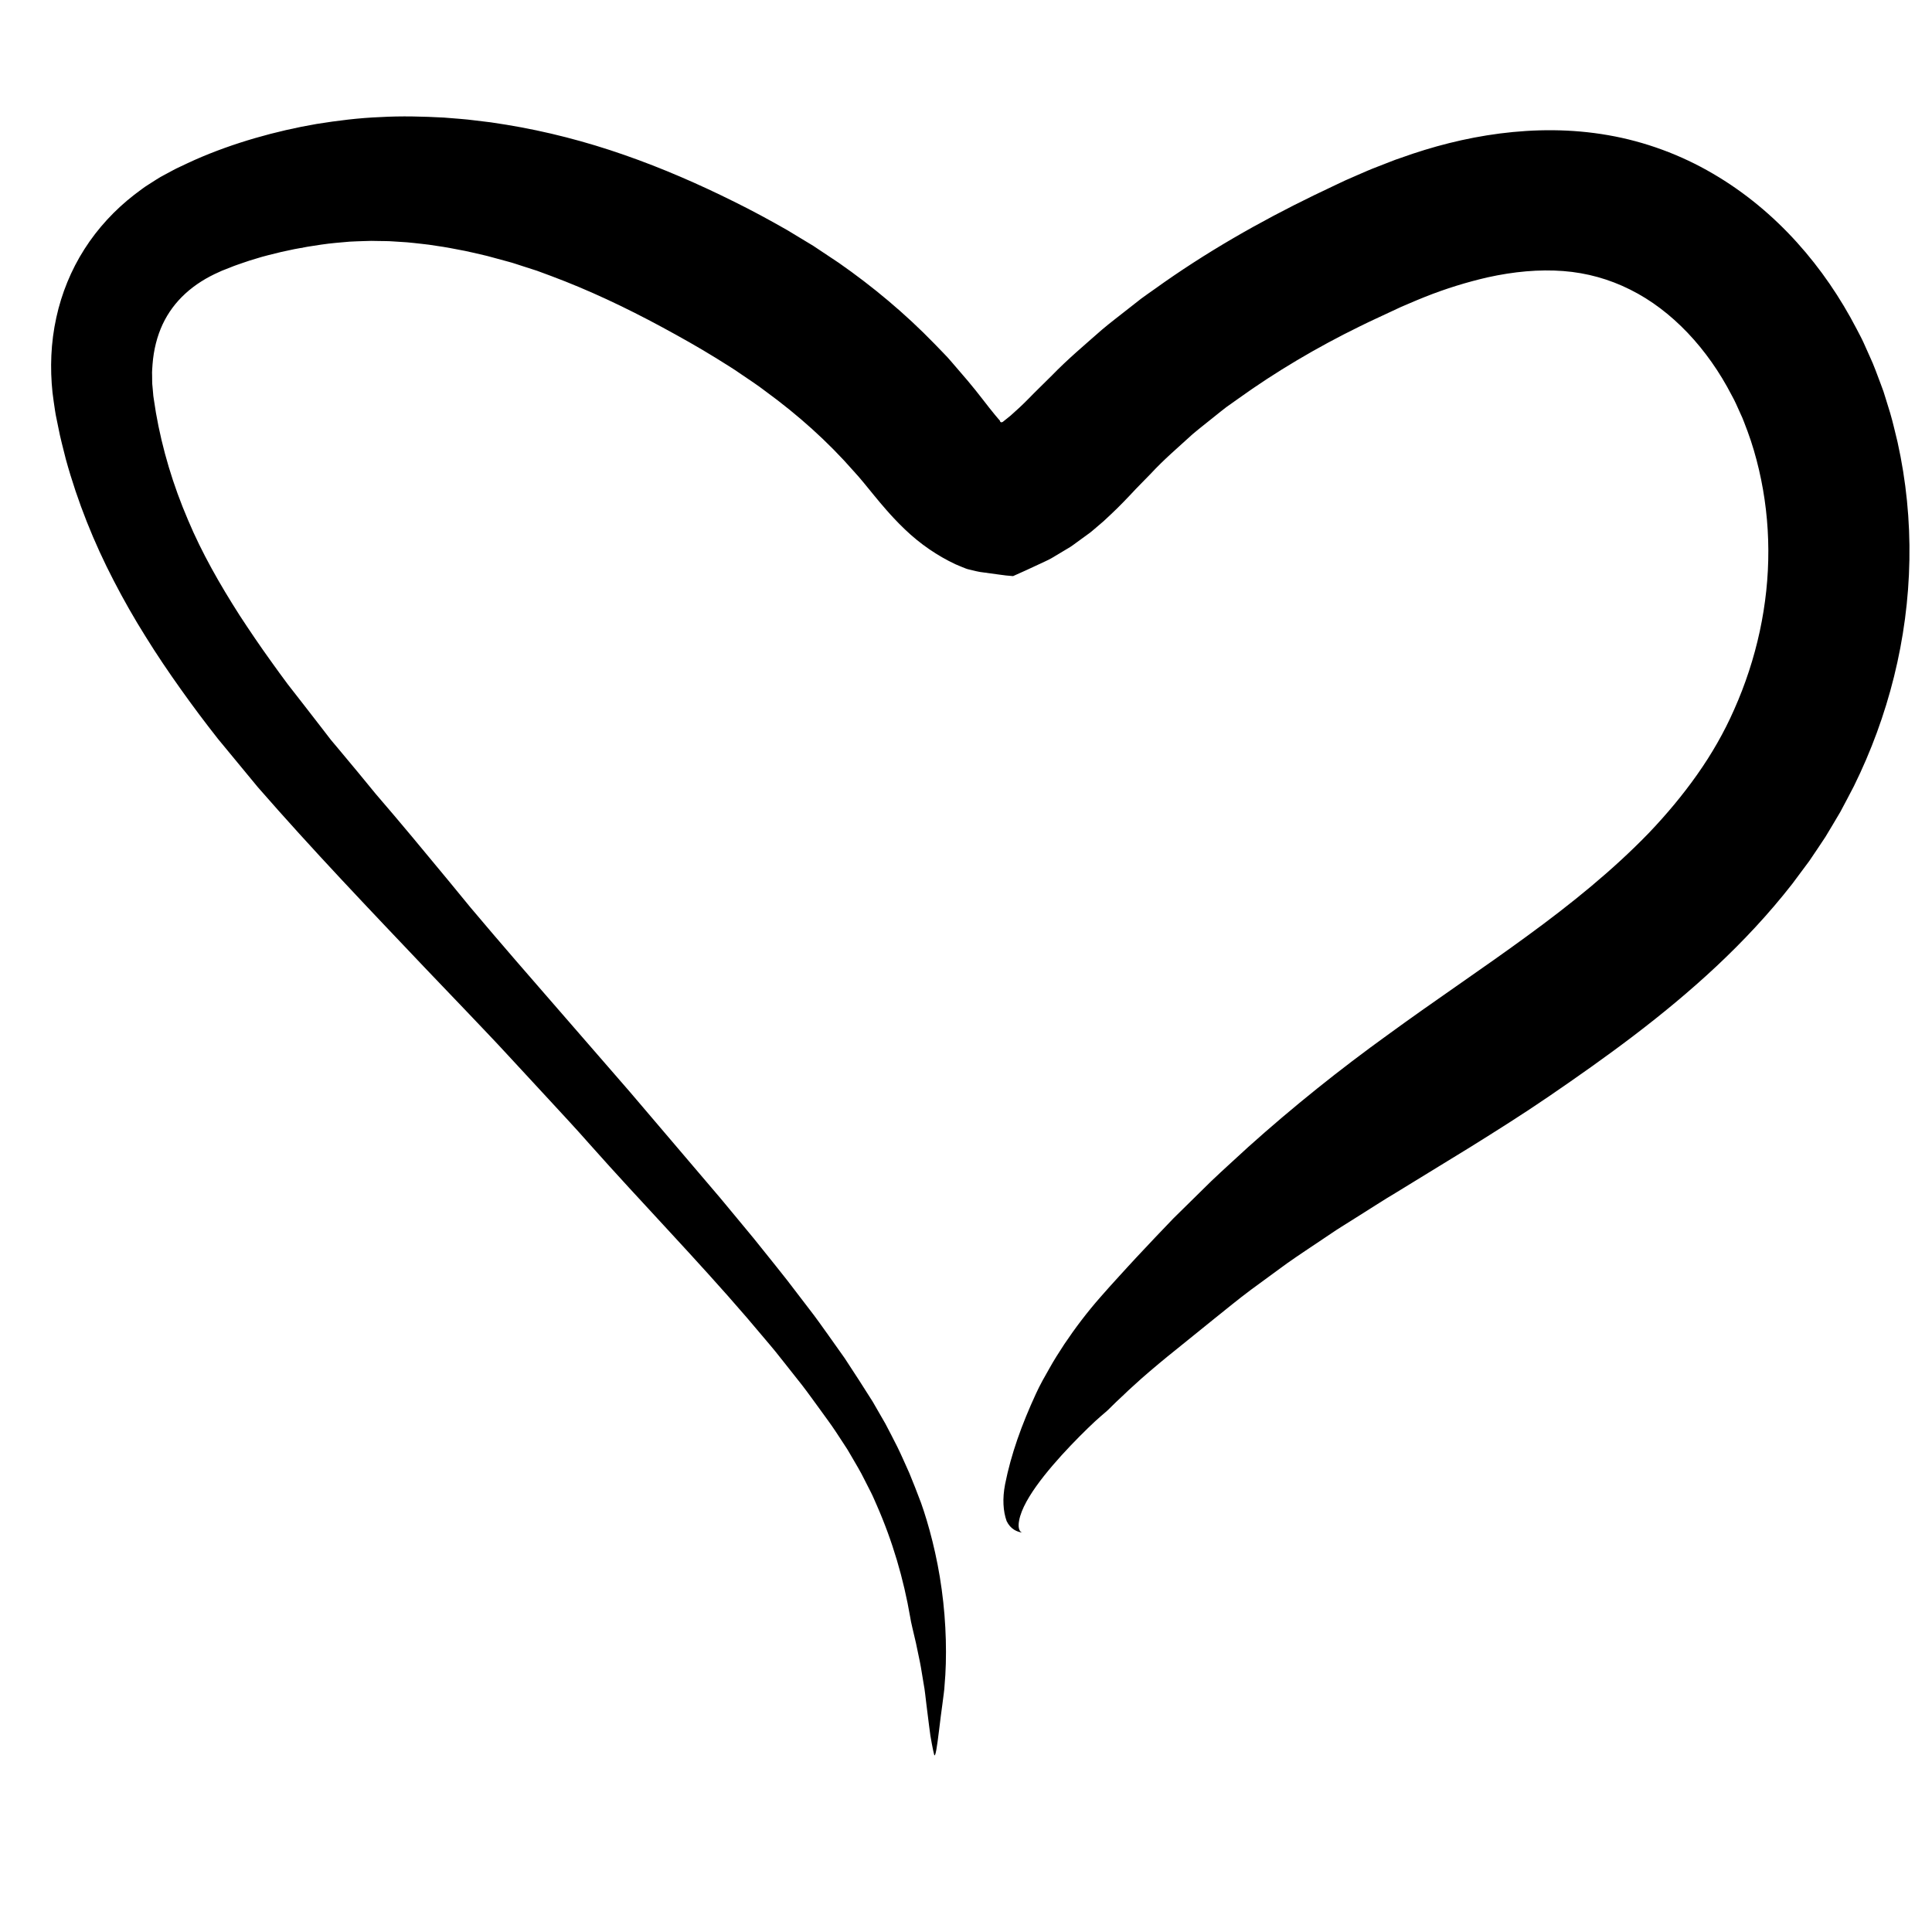
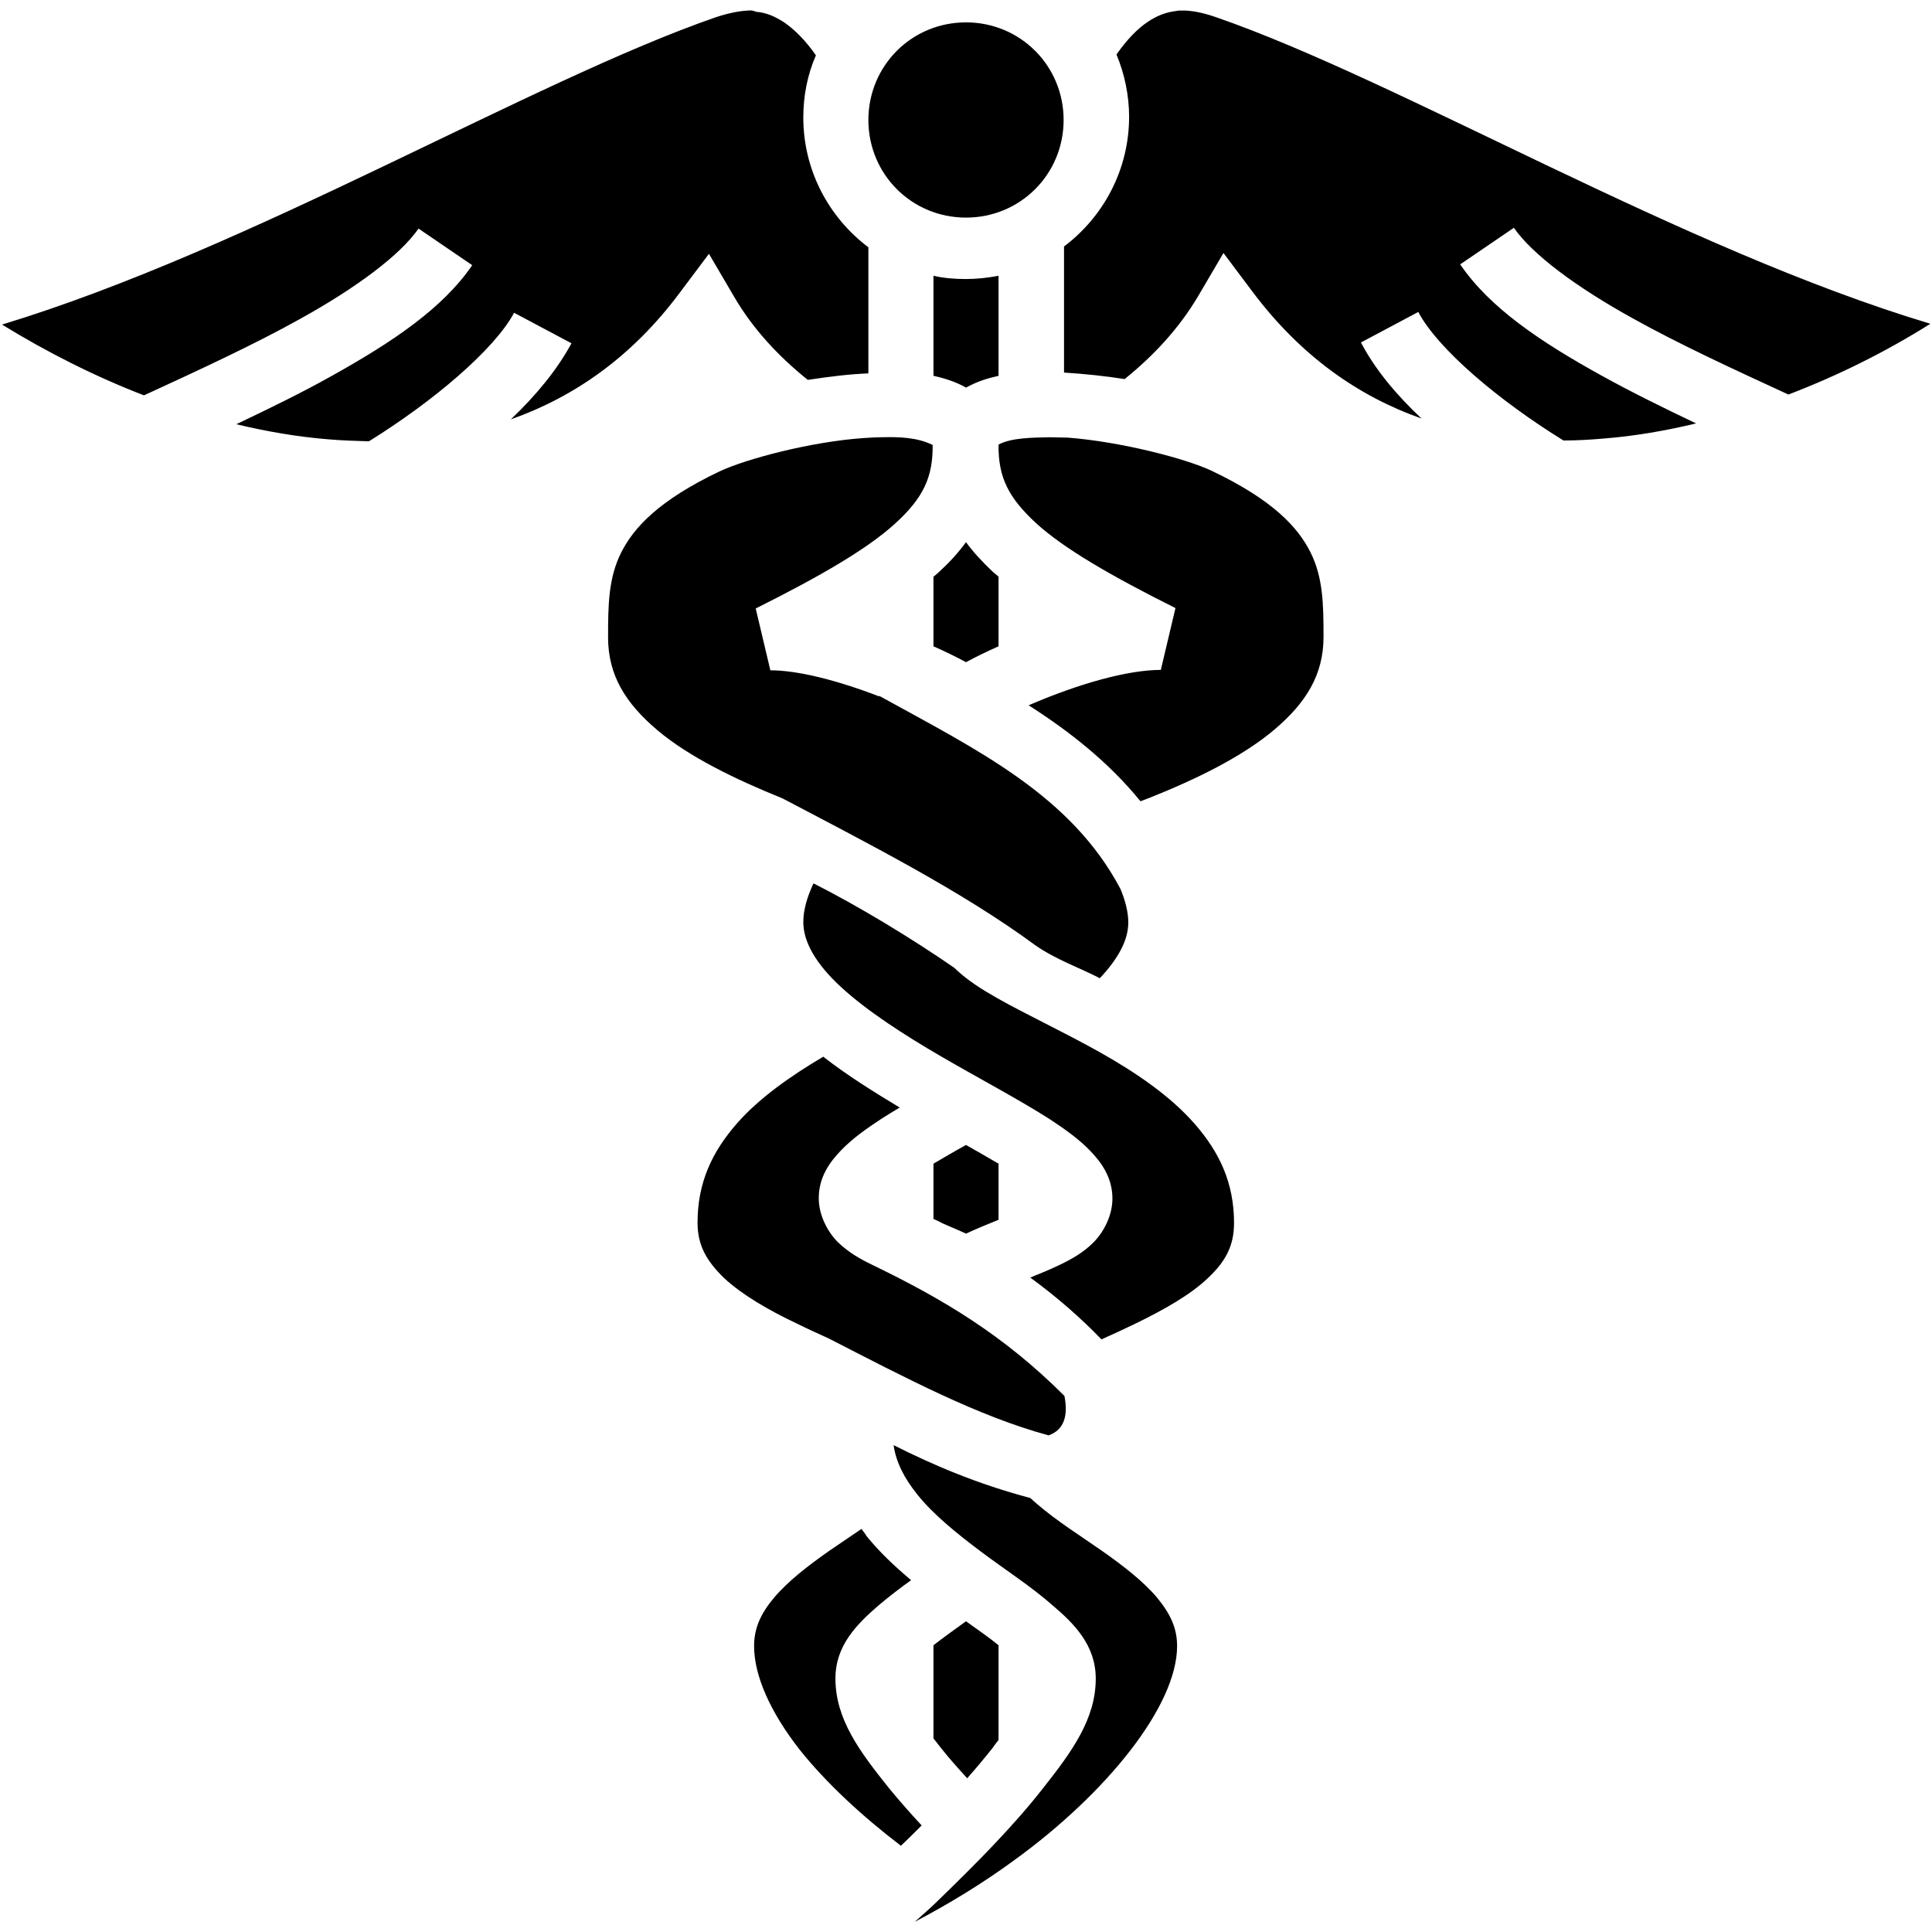
- <svg xmlns="http://www.w3.org/2000/svg" version="1.1" id="Layer_1" x="0px" y="0px" width="500px" height="500px" viewBox="0 0 500 500" enable-background="new 0 0 500 500" xml:space="preserve">
-   <g>
-     <g>
-       <g>
-         <g>
-           <path d="M78.641,63.928c0,0-0.312,0.052-0.614,0.123c-0.305,0.066-0.609,0.132-0.609,0.132      C77.97,64.087,78.335,64.066,78.641,63.928z" />
-           <path d="M255.73,147.8l-0.747,0.291C255.664,148.055,255.788,147.934,255.73,147.8z" />
-           <path d="M278.813,91.687l0.979-0.947C279.299,91.166,279.014,91.455,278.813,91.687z" />
-           <g>
-             <path d="M241.832,88.964c-7.611-7.846-15.977-14.82-24.735-20.928l-6.642-4.424l-6.772-4.09       c-4.551-2.599-9.186-5.109-13.679-7.32c-9.088-4.521-18.56-8.667-28.424-12.099c-9.84-3.439-20.152-6.128-30.536-7.82       l-3.985-0.617l-4.037-0.49c-2.67-0.363-5.425-0.508-8.127-0.747c-5.47-0.291-10.963-0.447-16.489-0.125       c-5.509,0.211-11.036,0.908-16.465,1.775c-5.331,0.911-10.672,2.139-15.959,3.671c-5.285,1.543-10.526,3.392-15.622,5.652       c-1.273,0.563-2.529,1.177-3.791,1.765l-0.944,0.446l-1.02,0.537l-2.042,1.097c-1.372,0.692-2.67,1.598-3.988,2.421       c-1.33,0.799-2.566,1.808-3.829,2.74c-4.981,3.859-9.428,8.622-12.889,14.059c-3.473,5.427-5.924,11.496-7.272,17.671       c-1.453,6.546-1.661,13.162-0.996,19.455c0.178,1.569,0.43,3.116,0.653,4.672c0.104,0.81,0.262,1.469,0.402,2.178l0.43,2.103       c0.525,2.815,1.295,5.565,1.974,8.337c3.03,10.997,7.266,21.553,12.402,31.432c2.554,4.948,5.297,9.759,8.214,14.403       c2.889,4.671,5.943,9.182,9.08,13.589c3.137,4.422,6.346,8.699,9.669,12.919c3.435,4.161,6.872,8.324,10.312,12.492       c14.24,16.329,28.781,31.518,43.15,46.658c3.61,3.775,7.221,7.552,10.835,11.331c3.58,3.784,7.27,7.591,10.751,11.388       c3.518,3.804,7.043,7.615,10.578,11.438c3.529,3.832,7.083,7.622,10.589,11.617c13.556,15.258,27.651,29.727,40.708,44.914       l4.85,5.727c0.803,0.958,1.625,1.905,2.41,2.875l2.329,2.927l4.642,5.871c1.53,1.97,2.958,4.001,4.434,6.007       c1.436,2.013,2.978,4.032,4.307,6.056l1.991,3.038l0.991,1.522l0.919,1.561c1.203,2.093,2.482,4.149,3.532,6.316l1.638,3.219       c0.555,1.068,0.993,2.188,1.49,3.281c4.132,9.391,6.985,19.144,8.693,29.072c0.162,1.229,0.789,3.636,1.485,6.672       c0.318,1.526,0.668,3.205,1.035,4.961c0.358,1.761,0.601,3.616,0.935,5.471c0.366,1.854,0.504,3.725,0.744,5.52       c0.242,1.937,0.474,3.787,0.684,5.468c0.121,0.907,0.236,1.768,0.343,2.571c0.119,0.761,0.245,1.406,0.358,2.024       c0.229,1.22,0.432,2.19,0.597,2.83c0.15,0.582,0.352,0.04,0.574-1.17c0.111-0.605,0.228-1.379,0.346-2.262       c0.118-0.918,0.251-1.95,0.391-3.038c0.137-1.111,0.28-2.279,0.423-3.441c0.143-1.065,0.285-2.126,0.418-3.126       c0.239-1.996,0.531-3.77,0.556-4.84c0.648-7.045,0.468-16.138-0.741-24.842c-1.17-8.705-3.402-16.944-5.348-22.395       c-1.03-2.735-2.025-5.288-3.02-7.686c-1.073-2.354-2.034-4.62-3.076-6.733c-1.073-2.094-2.08-4.127-3.135-6.08       c-1.108-1.923-2.193-3.807-3.28-5.695c-2.289-3.646-4.635-7.272-7.243-11.237c-1.369-1.93-2.797-3.945-4.315-6.086       c-1.534-2.128-3.122-4.417-4.956-6.759c-1.869-2.441-3.736-4.88-5.6-7.313c-1.881-2.42-3.815-4.781-5.717-7.17l-2.863-3.571       l-2.908-3.515c-1.941-2.34-3.879-4.676-5.815-7.011c-7.833-9.198-15.636-18.359-23.427-27.508       c-7.911-9.106-15.811-18.199-23.719-27.302c-3.931-4.507-7.842-9.035-11.733-13.59l-5.815-6.856       c-1.901-2.316-3.804-4.634-5.708-6.955c-6.204-7.506-12.381-14.981-18.776-22.385c-3.064-3.763-6.168-7.508-9.298-11.244       l-2.353-2.8l-2.212-2.875l-4.446-5.74l-4.466-5.731c-1.451-1.952-2.905-3.938-4.311-5.914       c-2.848-3.952-5.549-7.939-8.167-11.947c-5.14-8.039-9.801-16.219-13.327-24.621c-3.894-9.074-6.682-18.383-8.32-27.783       l-0.551-3.532c-0.042-0.287-0.104-0.604-0.128-0.865l-0.063-0.764l-0.137-1.523c-0.144-1.021-0.069-1.999-0.109-2.987       c-0.064-0.997,0.063-1.941,0.11-2.896c0.293-3.794,1.187-7.272,2.61-10.333c2.865-6.099,7.96-10.63,14.725-13.585       c0.215-0.097,0.396-0.193,0.637-0.293l0.783-0.305l1.562-0.615c1.027-0.437,2.111-0.762,3.166-1.144       c1.05-0.393,2.141-0.702,3.222-1.034c1.072-0.35,2.172-0.642,3.277-0.927c4.406-1.166,8.958-2.055,13.636-2.717       c2.518-0.38,4.956-0.556,7.404-0.773c1.228-0.084,2.464-0.093,3.695-0.146c0.616-0.017,1.23-0.054,1.849-0.055l1.859,0.032       c1.241,0.04,2.473-0.003,3.72,0.1l3.733,0.24c1.247,0.102,2.499,0.267,3.748,0.395c1.247,0.115,2.501,0.304,3.756,0.504       c2.504,0.338,5.023,0.851,7.539,1.333c1.259,0.26,2.523,0.57,3.784,0.852c1.271,0.269,2.51,0.599,3.738,0.945l3.699,1.005       c1.236,0.311,2.452,0.77,3.678,1.146l3.671,1.18l3.645,1.35c9.715,3.623,19.265,8.133,28.761,13.265       c4.809,2.607,9.384,5.173,13.813,7.911c2.191,1.397,4.455,2.714,6.551,4.204c2.133,1.451,4.305,2.861,6.326,4.418       c8.46,6.169,16.168,13.058,22.892,20.748c0.86,0.948,1.705,1.887,2.54,2.922l2.768,3.387c0.984,1.201,2.056,2.486,3.227,3.816       c0.596,0.672,1.182,1.333,1.85,2.037c0.914,0.987,1.875,1.949,2.855,2.885c3.914,3.757,8.371,6.807,13.072,9.016       c0.59,0.268,1.189,0.505,1.787,0.75c0.6,0.231,1.19,0.512,1.812,0.622c1.231,0.29,2.439,0.635,3.738,0.757l3.828,0.524       c0.634,0.081,1.285,0.188,1.903,0.249l1.843,0.165c2.252-1.001,4.494-2.007,6.686-3.053c1.096-0.539,2.221-0.985,3.291-1.6       l3.188-1.907l1.593-0.952c0.527-0.322,1.002-0.713,1.505-1.065l2.979-2.169l0.744-0.542c0.225-0.169,0.342-0.283,0.519-0.428       l0.973-0.825l1.937-1.659c1.181-1.111,2.427-2.235,3.539-3.349c1.093-1.109,2.249-2.239,3.247-3.327l1.545-1.646l1.319-1.354       l2.59-2.649c3.352-3.636,7.137-6.841,10.787-10.187c1.892-1.603,3.869-3.117,5.799-4.683c0.977-0.771,1.927-1.569,2.924-2.317       l3.06-2.17c9.833-7.065,20.402-13.313,31.584-18.787c2.783-1.384,5.651-2.662,8.472-3.998l2.124-0.992l2.059-0.879       c1.367-0.565,2.733-1.19,4.099-1.709c5.46-2.176,10.899-3.838,16.255-5.073c6.762-1.497,13.348-2.102,19.575-1.63       c6.098,0.467,11.901,2.088,17.315,4.803c10.833,5.382,20.086,15.344,26.292,27.384c0.84,1.466,1.486,3.048,2.195,4.595       c0.756,1.525,1.28,3.161,1.91,4.748c1.187,3.205,2.139,6.488,2.938,9.903c1.583,6.785,2.393,13.766,2.42,20.786       c0.067,14.043-3.028,28.227-8.848,41.274c-2.595,5.918-5.837,11.537-9.543,16.789c-3.725,5.292-7.977,10.376-12.573,15.188       c-9.302,9.603-19.997,18.27-31.487,26.643c-11.469,8.405-23.684,16.534-36.019,25.538       c-12.339,8.892-24.465,18.575-36.16,29.072c-3.059,2.835-6.318,5.739-9.55,8.82c-3.176,3.124-6.441,6.337-9.758,9.6       c-3.209,3.323-6.423,6.726-9.63,10.156c-1.678,1.783-2.897,3.17-4.534,4.941c-1.527,1.667-3.189,3.503-4.813,5.373       c-3.307,3.757-6.507,7.97-9.283,12.116c-1.373,2.097-2.709,4.177-3.865,6.271c-0.597,1.061-1.19,2.113-1.778,3.157       c-0.709,1.287-1.163,2.257-1.662,3.307c-3.765,8.155-6.484,15.757-8.026,23.523c-0.365,1.903-0.488,3.625-0.41,5.211       c0.078,1.593,0.355,3.047,0.814,4.315c1.019,2.111,2.72,2.816,4.129,2.981c-0.578-0.061-1.056-0.761-1.027-1.979       c-0.013-0.285,0.05-0.682,0.115-1.081c0.065-0.423,0.17-0.77,0.284-1.197c0.237-0.803,0.564-1.628,0.965-2.471       c1.606-3.36,4.391-7.092,7.453-10.674c3.06-3.578,6.396-6.996,9.091-9.613c2.669-2.642,4.814-4.296,5.264-4.768       c0.695-0.672,1.364-1.368,2.071-2.034c0.706-0.664,1.415-1.331,2.128-2.002c1.384-1.368,2.89-2.637,4.321-3.972       c2.963-2.595,5.983-5.129,9.17-7.666c3.213-2.597,6.445-5.209,9.67-7.815c3.209-2.557,6.354-5.169,9.591-7.576       c3.145-2.302,6.247-4.574,9.322-6.825c3.105-2.196,6.265-4.248,9.354-6.34c1.561-1.028,3.067-2.097,4.657-3.082l4.732-2.973       c3.163-1.967,6.23-4.002,9.462-5.907c6.359-3.899,12.771-7.83,19.344-11.859c6.531-4.08,13.297-8.313,20.264-13.081       c14.586-9.987,29.473-20.672,43.339-33.656c6.919-6.487,13.56-13.558,19.605-21.306l4.416-5.933       c1.402-2.077,2.811-4.152,4.186-6.249c1.291-2.15,2.59-4.297,3.854-6.465c1.178-2.217,2.363-4.432,3.511-6.666       c8.896-18.014,14.011-38.076,14.362-58.515c0.181-10.209-0.832-20.492-3.068-30.534c-0.63-2.5-1.163-5-1.903-7.493       l-1.155-3.738l-0.585-1.867l-0.676-1.838c-0.933-2.441-1.781-4.91-2.904-7.285l-1.608-3.587       c-0.538-1.195-1.192-2.346-1.788-3.52c-4.128-7.941-9.235-15.495-15.421-22.344c-6.176-6.839-13.469-12.969-21.758-17.798       c-8.262-4.85-17.556-8.293-27.083-9.945c-9.595-1.679-19.026-1.591-28.032-0.441c-9.01,1.163-17.553,3.407-25.519,6.271       c-1.022,0.33-2.007,0.701-2.978,1.088l-2.932,1.142c-1.978,0.74-3.855,1.575-5.745,2.401l-2.835,1.239l-2.675,1.265       l-5.322,2.537c-14.161,6.875-28.15,14.831-41.348,24.323c-1.159,0.828-2.34,1.626-3.486,2.483l-3.394,2.66       c-2.25,1.797-4.57,3.513-6.777,5.396c-4.356,3.841-8.84,7.596-12.94,11.832l-3.147,3.108l-1.548,1.534l-1.235,1.258       c-1.649,1.689-3.216,3.125-4.749,4.476l-2.01,1.618c-0.078,0.034-0.198,0.104-0.229,0.097c-0.093,0.018-0.179,0.02-0.254,0.008       c-0.105-0.028-0.188-0.141-0.227-0.232c-0.021-0.046-0.035-0.091-0.043-0.133c-0.006-0.025-0.002-0.03-0.013-0.069l-0.26-0.291       l-0.326-0.38l-0.677-0.803c-1.881-2.245-4.09-5.321-6.976-8.741l-4.239-4.938c-0.696-0.836-1.436-1.626-2.194-2.397       L241.832,88.964z" />
-           </g>
-         </g>
-       </g>
-     </g>
-   </g>
+ <svg xmlns="http://www.w3.org/2000/svg" version="1.1" id="Layer_1" x="0px" y="0px" viewBox="0 0 475 475" style="enable-background:new 0 0 475 475;" xml:space="preserve">
+   <path d="M183.9,2.6c-2.2,0.1-4.7,0.6-7.8,1.6C130.7,19.9,61.7,61.2,0.5,79.8c10.9,6.7,22.7,12.7,34.9,17.4  c13.7-6.3,27.1-12.5,38.4-18.8c13.9-7.7,24.6-15.7,29.1-22.2l13.2,9c-7.3,10.7-19.8,19-34.5,27.2c-7.3,4.1-15.3,8-23.5,11.9  c7.5,1.8,15.1,3.1,22.5,3.7c3.4,0.3,6.7,0.4,10.1,0.5c15.8-9.8,30.8-22.5,35.7-31.6l14.1,7.5c-3.5,6.5-8.7,12.8-14.9,18.7  c15.6-5.5,29.8-15.4,41.5-31.1l7.2-9.6l6.1,10.4c4.7,8.1,11,14.8,18.2,20.6c5.3-0.8,10-1.4,14.9-1.6v-31c-9.7-7.3-16-18.9-16-31.9  c0-5.3,1-10.5,3.1-15.3c-2.5-3.6-5.2-6.3-7.8-8.1c-2.2-1.4-4.3-2.4-6.9-2.6C185.2,2.6,184.6,2.5,183.9,2.6z M290.2,2.6  c-0.3,0-0.7,0-1,0.1c-2.6,0.3-4.8,1.2-6.9,2.6c-2.6,1.7-5.3,4.5-7.8,8.1c2,4.8,3.1,10.1,3.1,15.3c0,13-6.3,24.6-16,31.9v31  c5,0.3,10.5,0.9,14.9,1.6c7.2-5.8,13.5-12.6,18.2-20.6l6.1-10.4l7.2,9.6c11.8,15.7,25.9,25.6,41.5,31.1  c-6.3-5.9-11.5-12.2-14.9-18.7l14.1-7.5c4.8,9.1,19.8,21.8,35.7,31.6c3.4,0,6.7-0.2,10.1-0.5c7.5-0.6,15-1.9,22.5-3.7  c-8.2-3.9-16.1-7.8-23.5-11.9c-14.8-8.2-27.2-16.5-34.5-27.2l13.2-9c4.5,6.5,15.2,14.5,29.1,22.2c11.3,6.3,24.7,12.5,38.4,18.8  c12.3-4.7,24.1-10.6,34.9-17.4C413.3,61.2,344.3,19.9,298.9,4.2C295.4,3,292.6,2.5,290.2,2.6L290.2,2.6z M237.5,5.5  c-13.4,0-24,10.7-24,24s10.6,24,24,24s24-10.7,24-24S250.9,5.5,237.5,5.5z M229.5,67.8v24.6c2.8,0.6,5.8,1.6,8,2.9  c2.7-1.5,5.3-2.3,8-2.9V67.8c-2.6,0.5-5.3,0.8-8,0.8S232.1,68.4,229.5,67.8z M217,107.5c-1.6,0-3.1,0.1-4.7,0.2  c-12.9,0.9-28.8,5.1-35.4,8.2c-14.9,7.1-21.1,13.8-24.2,20c-3.1,6.2-3.2,12.8-3.2,20.8c0,9.3,4.3,16.2,12.1,22.8  c7.8,6.6,19.2,12.1,30.8,16.8c21.5,11.3,44.2,22.9,62,36c4.9,3.5,11.2,5.7,16,8.2c4.7-5,7-9.5,7-13.7c0-2.5-0.7-5.3-1.9-8.2  c-12.2-23.1-35.2-34.2-59.3-47.5l-0.1,0.1c-10.4-4-20-6.4-26.7-6.4l-3.6-15.2c15.8-7.9,27.4-14.6,34.3-20.9  c6.8-6.2,9.3-11.3,9.2-19.3C225.5,107.5,220.9,107.4,217,107.5L217,107.5z M258,107.5c-4.2,0.1-9.3,0.1-12.5,1.8  c-0.1,8.1,2.5,13.1,9.2,19.3c6.9,6.3,18.5,13,34.3,20.9l-3.6,15.2c-8,0-20,3.3-32.5,8.7c10,6.4,19.6,13.9,27.5,23.6  c0.7-0.3,1.4-0.5,2.1-0.8c11.6-4.6,23-10.2,30.8-16.8c7.8-6.6,12.1-13.5,12.1-22.8c0-8-0.1-14.6-3.2-20.8c-3.1-6.2-9.3-12.9-24.2-20  c-6.5-3.1-22.5-7.2-35.4-8.2C261.2,107.6,259.6,107.5,258,107.5z M237.5,133.3c-1.9,2.6-4.1,5-6.4,7.1c-0.5,0.5-1,0.9-1.6,1.4v17.1  c2.7,1.2,5.4,2.5,8,3.9c2.6-1.4,5.3-2.7,8-3.9v-17.1c-0.5-0.5-1.1-0.9-1.6-1.4C241.6,138.2,239.4,135.9,237.5,133.3z M200,217.2  c-1.6,3.4-2.5,6.6-2.5,9.5c0,4.8,3,10.2,9.3,16s15.4,11.7,24.7,17.1c9.3,5.4,18.8,10.4,26.5,15.3c3.8,2.5,7.2,4.9,10,7.8  c2.8,2.9,5.5,6.6,5.5,11.8c0,4.2-2.2,8.3-4.7,10.8c-2.5,2.5-5.4,4.1-8.3,5.5c-2.3,1.1-4.7,2.1-7.2,3.1c6.6,4.8,12.6,10.1,17.5,15.2  c2.7-1.2,5.5-2.5,8.2-3.8c7-3.4,13.6-7.1,17.9-11.2c4.4-4.1,6.5-8,6.5-13.6c0-9.9-3.6-17.4-9.6-24.3c-6-6.9-14.5-12.7-23.4-17.7  c-8.9-5-18-9.2-25.4-13.4c-3.7-2.1-7-4.2-9.9-6.9c-0.1-0.1-0.3-0.3-0.4-0.4C224.3,230.8,210.8,222.6,200,217.2L200,217.2z   M202.4,259.8c-8.1,4.8-15.8,10.2-21.3,16.5c-6,6.9-9.6,14.4-9.6,24.3c0,5.6,2.2,9.4,6.5,13.6c4.4,4.1,10.9,7.9,17.9,11.2  c2.6,1.3,5.3,2.5,7.9,3.7c19.1,9.8,36.7,19.1,54,23.8c4-1.4,4.8-5.1,3.9-9.7c-14.9-14.9-29.8-23.8-47.4-32.3c-2.9-1.4-5.7-3-8.3-5.5  c-2.5-2.5-4.7-6.6-4.7-10.8c0-5.2,2.7-8.9,5.5-11.8c2.8-2.9,6.2-5.3,10-7.8c1.4-0.9,2.9-1.8,4.4-2.7  C214.9,268.5,208.3,264.4,202.4,259.8L202.4,259.8z M237.5,281.5c-2.9,1.6-5.6,3.2-8,4.6v13.6c0.8,0.3,1.5,0.7,2.3,1.1  c1.8,0.8,3.8,1.6,5.7,2.5c2.8-1.3,5.5-2.4,8-3.4v-13.8C242.9,284.6,240.2,283,237.5,281.5z M219.7,355.3c0.6,4.2,2.6,8.1,5.8,12.1  c3.9,4.9,9.7,9.6,15.7,14.1s12.4,8.6,17.6,13.2c5.3,4.5,10.6,9.8,10.6,18c0,9.9-5.8,17.9-13,27c-7.1,9.1-16.4,18.5-25.5,27.3  c-2,2-4,3.7-6,5.5c8.2-4.3,16.8-9.5,24.8-15.4c22.4-16.3,39.7-37.7,39.7-52.4c0-4.5-1.7-8-5-12c-3.3-3.9-8.3-7.8-13.6-11.5  c-5.3-3.7-10.9-7.2-15.8-11.4c-0.6-0.5-1.1-1-1.7-1.5C240.5,364.9,229.6,360.3,219.7,355.3L219.7,355.3z M211.8,375.9  c-2.6,1.8-5.2,3.5-7.8,5.3c-5.3,3.7-10.3,7.6-13.6,11.5c-3.3,3.9-5,7.5-5,12c0,7.3,4,16.3,11.3,25.6c6.4,8,15.1,16.1,24.8,23.5  c1.7-1.6,3.4-3.3,5.1-5c-2.8-3-5.5-6.1-7.9-9c-7.3-9.1-13.3-17.1-13.3-27.1c0-8.2,5.3-13.4,10.6-18c2.5-2.1,5.2-4.2,8-6.2  c-3.9-3.3-7.7-6.8-11-10.9C212.7,377,212.2,376.5,211.8,375.9L211.8,375.9z M237.5,398.6c-2.9,2.1-5.7,4.1-8,5.9v22.9  c0.6,0.8,1.2,1.5,1.8,2.3c1.9,2.4,4.1,4.9,6.5,7.5c2.2-2.5,4.3-5,6.2-7.4c0.5-0.7,1-1.4,1.5-2v-23.3  C243.2,402.6,240.4,400.7,237.5,398.6L237.5,398.6z" />
</svg>
